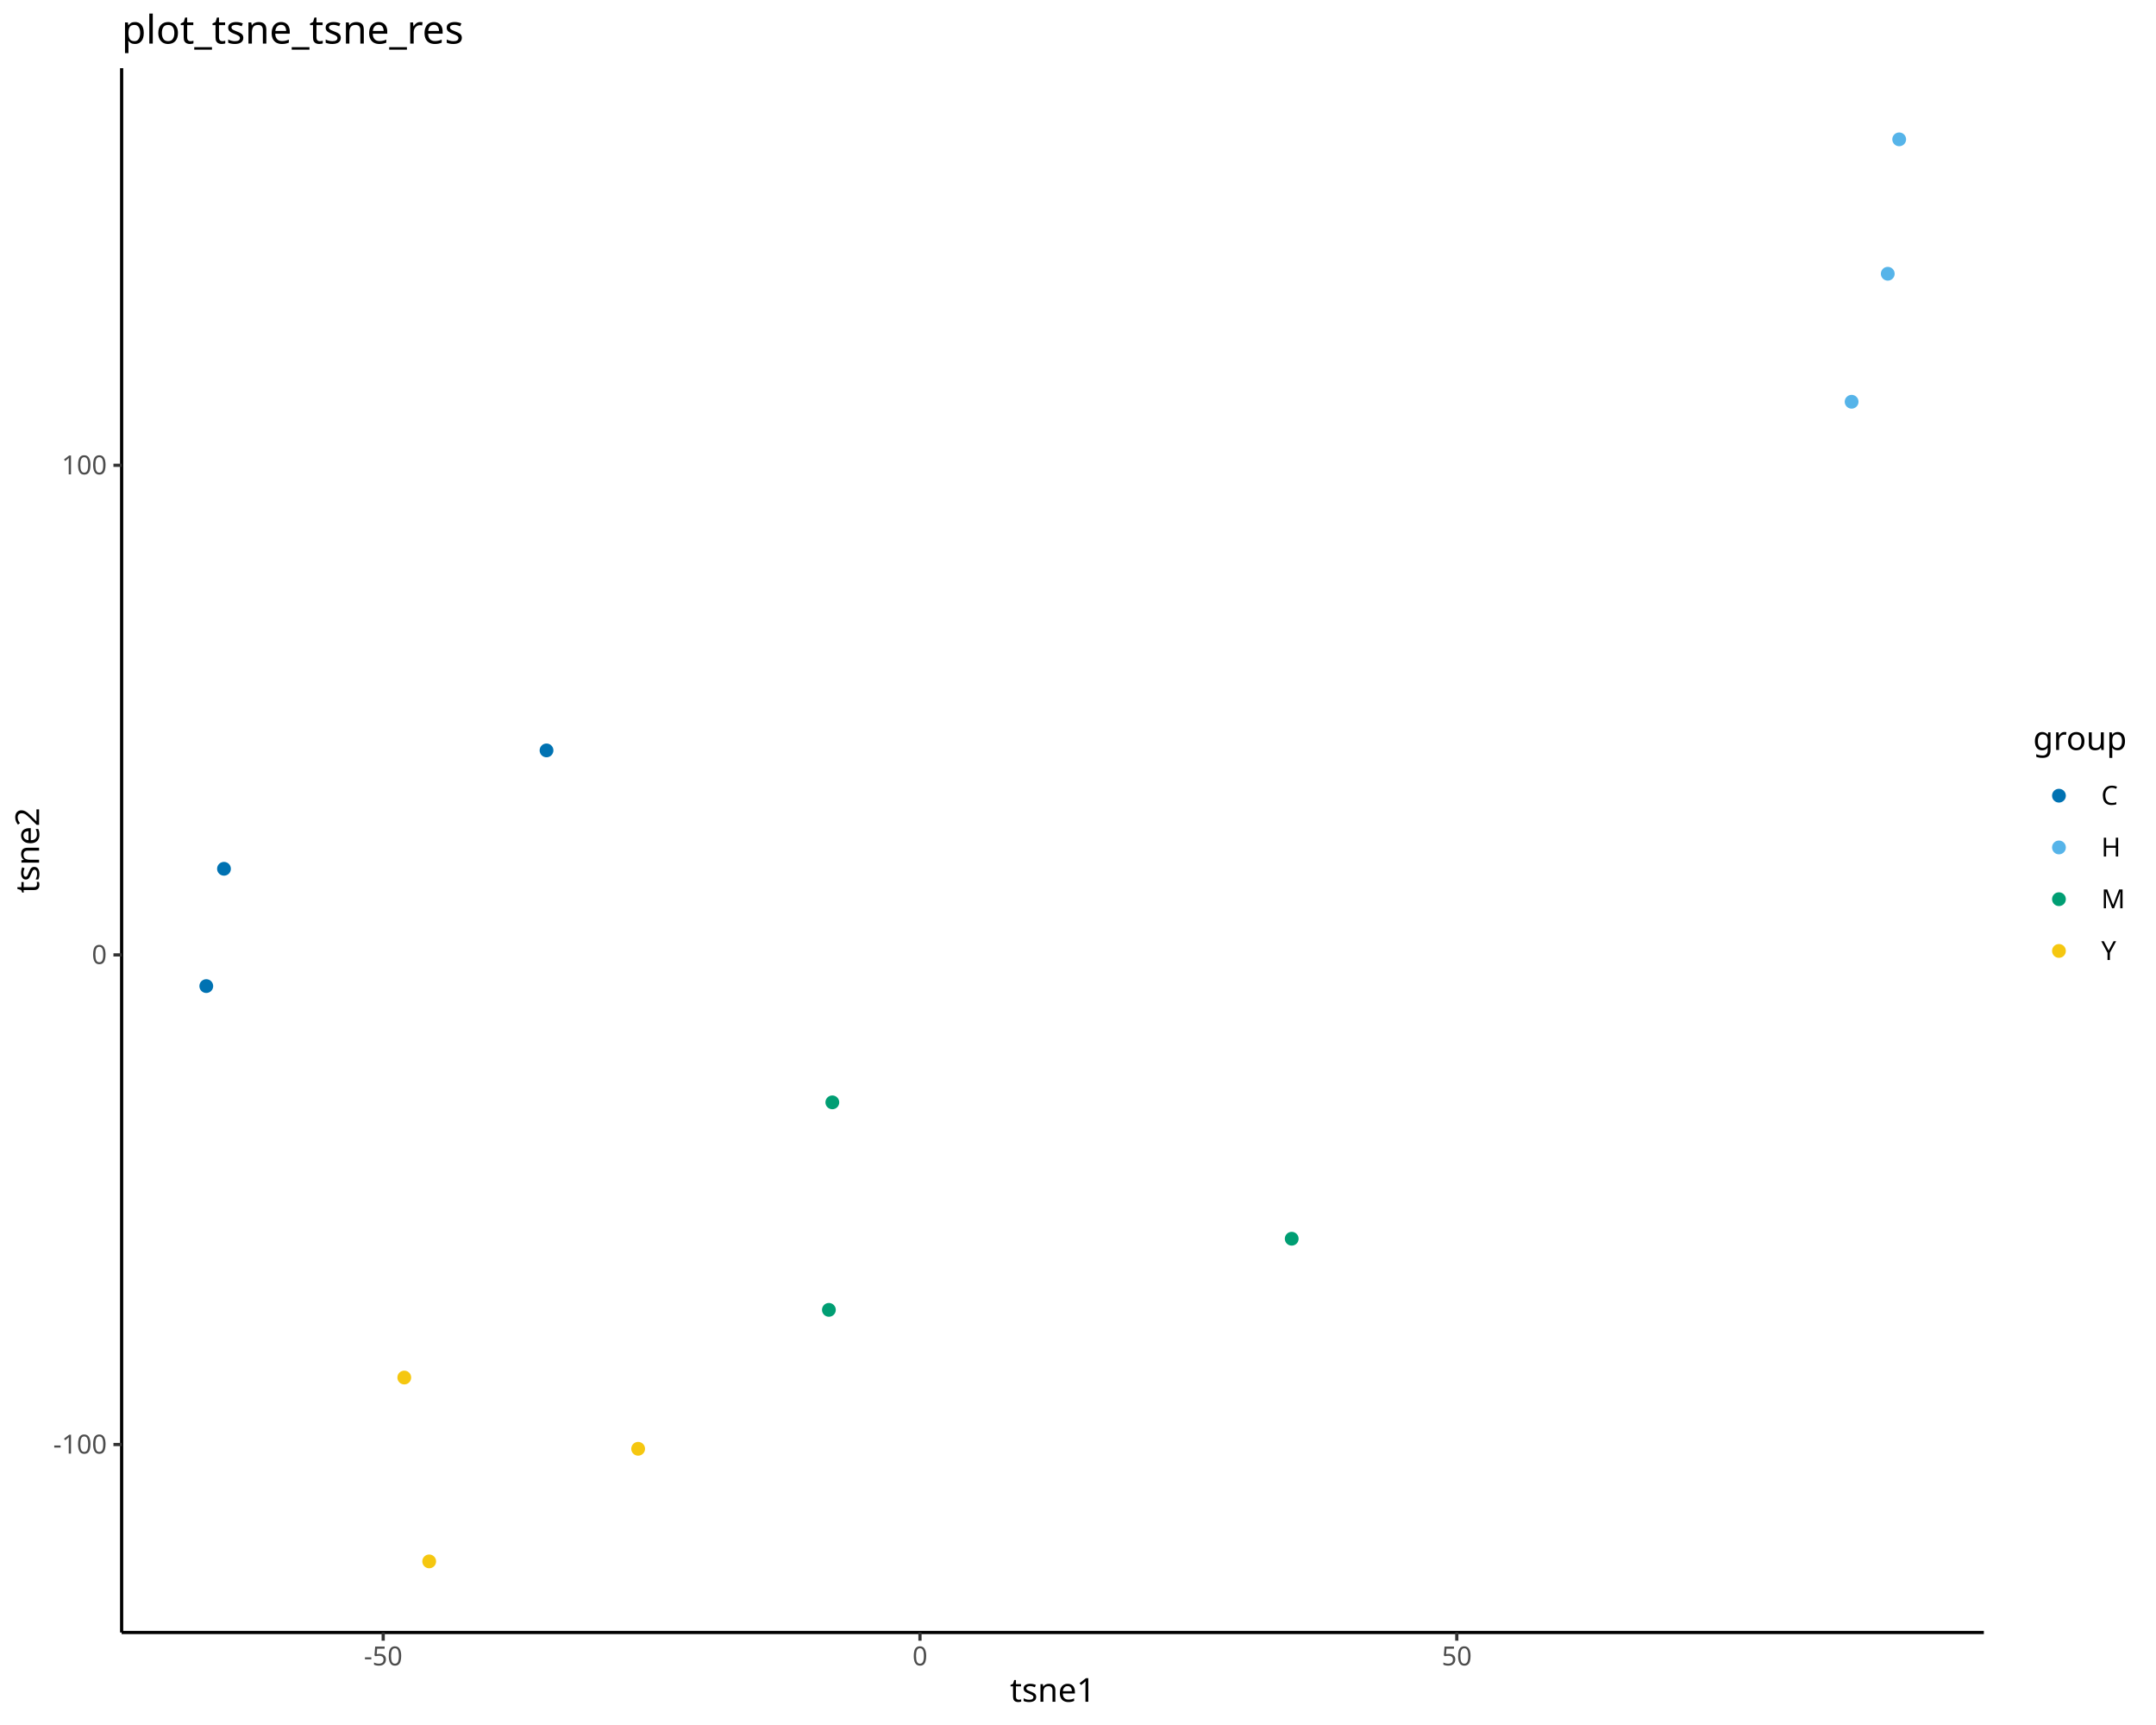
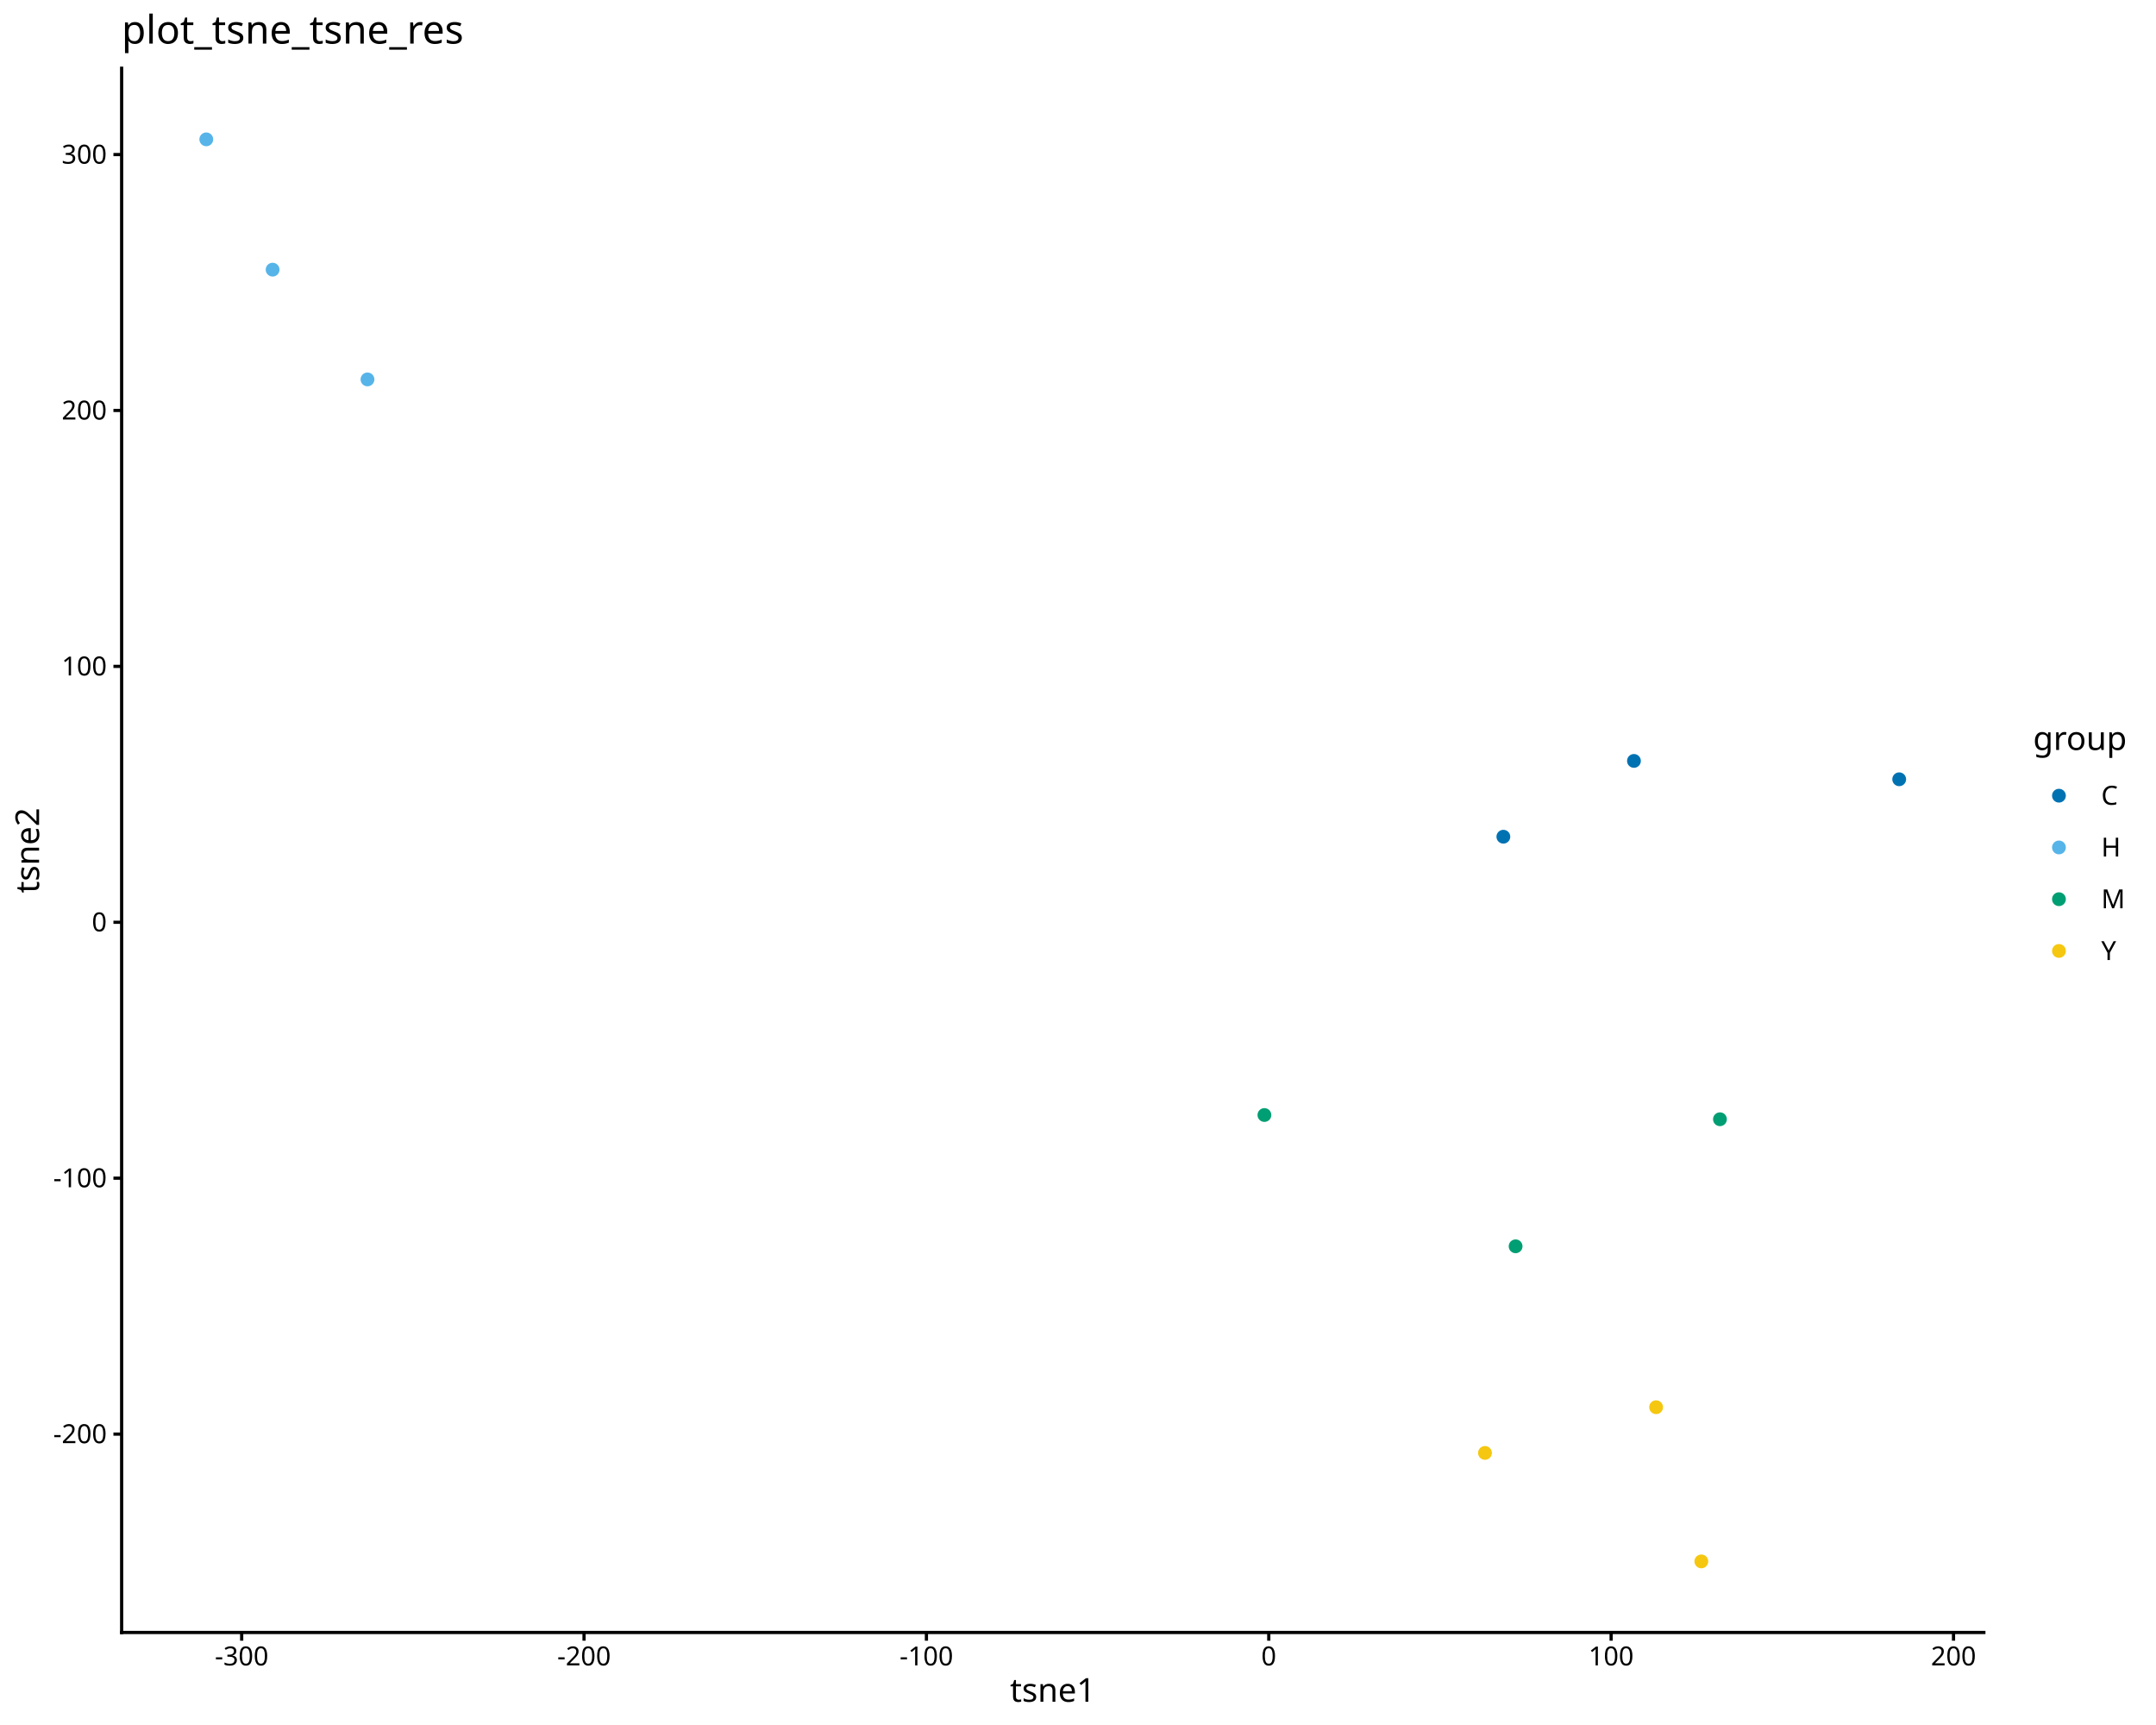
<svg xmlns="http://www.w3.org/2000/svg" class="svglite" data-engine-version="2.0" width="720.00pt" height="576.00pt" viewBox="0 0 720.00 576.00">
  <defs>
    <style type="text/css">
    .svglite line, .svglite polyline, .svglite polygon, .svglite path, .svglite rect, .svglite circle {
      fill: none;
      stroke: #000000;
      stroke-linecap: round;
      stroke-linejoin: round;
      stroke-miterlimit: 10.00;
    }
  </style>
  </defs>
  <rect width="100%" height="100%" style="stroke: none; fill: #FFFFFF;" />
  <defs>
    <clipPath id="cpMC4wMHw3MjAuMDB8MC4wMHw1NzYuMDA=">
      <rect x="0.00" y="0.00" width="720.00" height="576.00" />
    </clipPath>
  </defs>
  <g clip-path="url(#cpMC4wMHw3MjAuMDB8MC4wMHw1NzYuMDA=)">
    <rect x="0.00" y="0.00" width="720.00" height="576.00" style="stroke-width: 1.07; stroke: #FFFFFF; fill: #FFFFFF;" />
  </g>
  <defs>
    <clipPath id="cpNDAuNjJ8NjYyLjUxfDIyLjc4fDU0NS4xMQ==">
      <rect x="40.62" y="22.78" width="621.89" height="522.33" />
    </clipPath>
  </defs>
  <g clip-path="url(#cpNDAuNjJ8NjYyLjUxfDIyLjc4fDU0NS4xMQ==)">
    <rect x="40.62" y="22.78" width="621.89" height="522.33" style="stroke-width: 1.07; stroke: none; fill: #FFFFFF;" />
-     <circle cx="74.80" cy="290.10" r="1.95" style="stroke-width: 0.71; stroke: #0072B2; fill: #0072B2;" />
-     <circle cx="68.89" cy="329.27" r="1.95" style="stroke-width: 0.71; stroke: #0072B2; fill: #0072B2;" />
-     <circle cx="182.51" cy="250.57" r="1.95" style="stroke-width: 0.71; stroke: #0072B2; fill: #0072B2;" />
-     <circle cx="634.24" cy="46.53" r="1.95" style="stroke-width: 0.71; stroke: #56B4E9; fill: #56B4E9;" />
-     <circle cx="630.42" cy="91.41" r="1.95" style="stroke-width: 0.71; stroke: #56B4E9; fill: #56B4E9;" />
-     <circle cx="618.35" cy="134.15" r="1.95" style="stroke-width: 0.71; stroke: #56B4E9; fill: #56B4E9;" />
-     <circle cx="431.37" cy="413.63" r="1.95" style="stroke-width: 0.71; stroke: #009E73; fill: #009E73;" />
-     <circle cx="276.81" cy="437.38" r="1.95" style="stroke-width: 0.71; stroke: #009E73; fill: #009E73;" />
-     <circle cx="277.96" cy="368.09" r="1.95" style="stroke-width: 0.71; stroke: #009E73; fill: #009E73;" />
-     <circle cx="213.11" cy="483.77" r="1.95" style="stroke-width: 0.71; stroke: #F5C710; fill: #F5C710;" />
-     <circle cx="143.33" cy="521.37" r="1.95" style="stroke-width: 0.71; stroke: #F5C710; fill: #F5C710;" />
-     <circle cx="135.01" cy="459.98" r="1.95" style="stroke-width: 0.71; stroke: #F5C710; fill: #F5C710;" />
+     <circle cx="545.66" cy="254.08" r="1.95" style="stroke-width: 0.71; stroke: #0072B2; fill: #0072B2;" />
+     <circle cx="502.05" cy="279.39" r="1.95" style="stroke-width: 0.71; stroke: #0072B2; fill: #0072B2;" />
+     <circle cx="634.24" cy="260.21" r="1.95" style="stroke-width: 0.71; stroke: #0072B2; fill: #0072B2;" />
+     <circle cx="68.89" cy="46.53" r="1.95" style="stroke-width: 0.71; stroke: #56B4E9; fill: #56B4E9;" />
+     <circle cx="91.04" cy="90.04" r="1.95" style="stroke-width: 0.71; stroke: #56B4E9; fill: #56B4E9;" />
+     <circle cx="122.72" cy="126.69" r="1.95" style="stroke-width: 0.71; stroke: #56B4E9; fill: #56B4E9;" />
+     <circle cx="422.25" cy="372.32" r="1.95" style="stroke-width: 0.71; stroke: #009E73; fill: #009E73;" />
+     <circle cx="506.14" cy="416.16" r="1.95" style="stroke-width: 0.71; stroke: #009E73; fill: #009E73;" />
+     <circle cx="574.38" cy="373.73" r="1.95" style="stroke-width: 0.71; stroke: #009E73; fill: #009E73;" />
+     <circle cx="553.06" cy="469.89" r="1.95" style="stroke-width: 0.71; stroke: #F5C710; fill: #F5C710;" />
+     <circle cx="568.16" cy="521.37" r="1.95" style="stroke-width: 0.71; stroke: #F5C710; fill: #F5C710;" />
+     <circle cx="495.91" cy="485.15" r="1.95" style="stroke-width: 0.71; stroke: #F5C710; fill: #F5C710;" />
  </g>
  <g clip-path="url(#cpMC4wMHw3MjAuMDB8MC4wMHw1NzYuMDA=)">
-     <polyline points="40.62,545.11 40.62,22.78 " style="stroke-width: 1.07; stroke-linecap: butt;" />
-     <text x="35.69" y="485.37" text-anchor="end" style="font-size: 8.80px; fill: #4D4D4D; font-family: sans;" textLength="17.61px" lengthAdjust="spacingAndGlyphs">-100</text>
-     <text x="35.69" y="321.88" text-anchor="end" style="font-size: 8.80px; fill: #4D4D4D; font-family: sans;" textLength="4.89px" lengthAdjust="spacingAndGlyphs">0</text>
-     <text x="35.69" y="158.39" text-anchor="end" style="font-size: 8.80px; fill: #4D4D4D; font-family: sans;" textLength="14.68px" lengthAdjust="spacingAndGlyphs">100</text>
-     <polyline points="37.88,482.34 40.62,482.34 " style="stroke-width: 1.07; stroke: #333333; stroke-linecap: butt;" />
-     <polyline points="37.88,318.85 40.62,318.85 " style="stroke-width: 1.07; stroke: #333333; stroke-linecap: butt;" />
-     <polyline points="37.88,155.37 40.62,155.37 " style="stroke-width: 1.07; stroke: #333333; stroke-linecap: butt;" />
-     <polyline points="40.62,545.11 662.51,545.11 " style="stroke-width: 1.07; stroke-linecap: butt;" />
-     <polyline points="127.97,547.85 127.97,545.11 " style="stroke-width: 1.07; stroke: #333333; stroke-linecap: butt;" />
-     <polyline points="307.23,547.85 307.23,545.11 " style="stroke-width: 1.07; stroke: #333333; stroke-linecap: butt;" />
-     <polyline points="486.50,547.85 486.50,545.11 " style="stroke-width: 1.07; stroke: #333333; stroke-linecap: butt;" />
-     <text x="127.97" y="556.10" text-anchor="middle" style="font-size: 8.80px; fill: #4D4D4D; font-family: sans;" textLength="12.72px" lengthAdjust="spacingAndGlyphs">-50</text>
-     <text x="307.23" y="556.10" text-anchor="middle" style="font-size: 8.80px; fill: #4D4D4D; font-family: sans;" textLength="4.89px" lengthAdjust="spacingAndGlyphs">0</text>
-     <text x="486.50" y="556.10" text-anchor="middle" style="font-size: 8.80px; fill: #4D4D4D; font-family: sans;" textLength="9.79px" lengthAdjust="spacingAndGlyphs">50</text>
+     <polyline points="40.62,545.11 40.62,22.78 " style="stroke-width: 1.07; stroke-linecap: square;" />
+     <text x="35.69" y="481.89" text-anchor="end" style="font-size: 8.80px; font-family: sans;" textLength="17.61px" lengthAdjust="spacingAndGlyphs">-200</text>
+     <text x="35.69" y="396.44" text-anchor="end" style="font-size: 8.80px; font-family: sans;" textLength="17.61px" lengthAdjust="spacingAndGlyphs">-100</text>
+     <text x="35.69" y="310.99" text-anchor="end" style="font-size: 8.80px; font-family: sans;" textLength="4.89px" lengthAdjust="spacingAndGlyphs">0</text>
+     <text x="35.69" y="225.54" text-anchor="end" style="font-size: 8.80px; font-family: sans;" textLength="14.68px" lengthAdjust="spacingAndGlyphs">100</text>
+     <text x="35.69" y="140.09" text-anchor="end" style="font-size: 8.80px; font-family: sans;" textLength="14.68px" lengthAdjust="spacingAndGlyphs">200</text>
+     <text x="35.69" y="54.64" text-anchor="end" style="font-size: 8.80px; font-family: sans;" textLength="14.68px" lengthAdjust="spacingAndGlyphs">300</text>
+     <polyline points="37.88,478.87 40.62,478.87 " style="stroke-width: 1.07; stroke-linecap: butt;" />
+     <polyline points="37.88,393.41 40.62,393.41 " style="stroke-width: 1.07; stroke-linecap: butt;" />
+     <polyline points="37.88,307.96 40.62,307.96 " style="stroke-width: 1.07; stroke-linecap: butt;" />
+     <polyline points="37.88,222.51 40.62,222.51 " style="stroke-width: 1.07; stroke-linecap: butt;" />
+     <polyline points="37.88,137.06 40.62,137.06 " style="stroke-width: 1.07; stroke-linecap: butt;" />
+     <polyline points="37.88,51.61 40.62,51.61 " style="stroke-width: 1.07; stroke-linecap: butt;" />
+     <polyline points="40.62,545.11 662.51,545.11 " style="stroke-width: 1.07; stroke-linecap: square;" />
+     <polyline points="80.71,547.85 80.71,545.11 " style="stroke-width: 1.07; stroke-linecap: butt;" />
+     <polyline points="195.04,547.85 195.04,545.11 " style="stroke-width: 1.07; stroke-linecap: butt;" />
+     <polyline points="309.38,547.85 309.38,545.11 " style="stroke-width: 1.07; stroke-linecap: butt;" />
+     <polyline points="423.71,547.85 423.71,545.11 " style="stroke-width: 1.07; stroke-linecap: butt;" />
+     <polyline points="538.04,547.85 538.04,545.11 " style="stroke-width: 1.07; stroke-linecap: butt;" />
+     <polyline points="652.38,547.85 652.38,545.11 " style="stroke-width: 1.07; stroke-linecap: butt;" />
+     <text x="80.71" y="556.10" text-anchor="middle" style="font-size: 8.80px; font-family: sans;" textLength="17.61px" lengthAdjust="spacingAndGlyphs">-300</text>
+     <text x="195.04" y="556.10" text-anchor="middle" style="font-size: 8.80px; font-family: sans;" textLength="17.61px" lengthAdjust="spacingAndGlyphs">-200</text>
+     <text x="309.38" y="556.10" text-anchor="middle" style="font-size: 8.80px; font-family: sans;" textLength="17.61px" lengthAdjust="spacingAndGlyphs">-100</text>
+     <text x="423.71" y="556.10" text-anchor="middle" style="font-size: 8.80px; font-family: sans;" textLength="4.89px" lengthAdjust="spacingAndGlyphs">0</text>
+     <text x="538.04" y="556.10" text-anchor="middle" style="font-size: 8.80px; font-family: sans;" textLength="14.68px" lengthAdjust="spacingAndGlyphs">100</text>
+     <text x="652.38" y="556.10" text-anchor="middle" style="font-size: 8.80px; font-family: sans;" textLength="14.68px" lengthAdjust="spacingAndGlyphs">200</text>
    <text x="351.56" y="568.24" text-anchor="middle" style="font-size: 11.00px; font-family: sans;" textLength="26.91px" lengthAdjust="spacingAndGlyphs">tsne1</text>
    <text transform="translate(13.05,283.95) rotate(-90)" text-anchor="middle" style="font-size: 11.00px; font-family: sans;" textLength="26.91px" lengthAdjust="spacingAndGlyphs">tsne2</text>
    <rect x="673.47" y="236.24" width="41.05" height="95.41" style="stroke-width: 1.07; stroke: none; fill: #FFFFFF;" />
    <text x="678.95" y="250.43" style="font-size: 11.00px; font-family: sans;" textLength="28.14px" lengthAdjust="spacingAndGlyphs">group</text>
    <rect x="678.95" y="257.05" width="17.28" height="17.28" style="stroke-width: 1.07; stroke: none; fill: #FFFFFF;" />
    <circle cx="687.59" cy="265.69" r="1.95" style="stroke-width: 0.71; stroke: #0072B2; fill: #0072B2;" />
    <rect x="678.95" y="274.33" width="17.28" height="17.28" style="stroke-width: 1.07; stroke: none; fill: #FFFFFF;" />
    <circle cx="687.59" cy="282.97" r="1.95" style="stroke-width: 0.71; stroke: #56B4E9; fill: #56B4E9;" />
    <rect x="678.95" y="291.61" width="17.28" height="17.28" style="stroke-width: 1.07; stroke: none; fill: #FFFFFF;" />
    <circle cx="687.59" cy="300.25" r="1.95" style="stroke-width: 0.71; stroke: #009E73; fill: #009E73;" />
    <rect x="678.95" y="308.89" width="17.28" height="17.28" style="stroke-width: 1.07; stroke: none; fill: #FFFFFF;" />
    <circle cx="687.59" cy="317.53" r="1.95" style="stroke-width: 0.71; stroke: #F5C710; fill: #F5C710;" />
    <text x="701.71" y="268.72" style="font-size: 8.80px; font-family: sans;" textLength="6.36px" lengthAdjust="spacingAndGlyphs">C</text>
    <text x="701.71" y="286.00" style="font-size: 8.80px; font-family: sans;" textLength="6.36px" lengthAdjust="spacingAndGlyphs">H</text>
    <text x="701.71" y="303.28" style="font-size: 8.80px; font-family: sans;" textLength="7.33px" lengthAdjust="spacingAndGlyphs">M</text>
    <text x="701.71" y="320.56" style="font-size: 8.80px; font-family: sans;" textLength="5.87px" lengthAdjust="spacingAndGlyphs">Y</text>
    <text x="40.62" y="14.56" style="font-size: 13.20px; font-family: sans;" textLength="111.56px" lengthAdjust="spacingAndGlyphs">plot_tsne_tsne_res</text>
  </g>
</svg>
